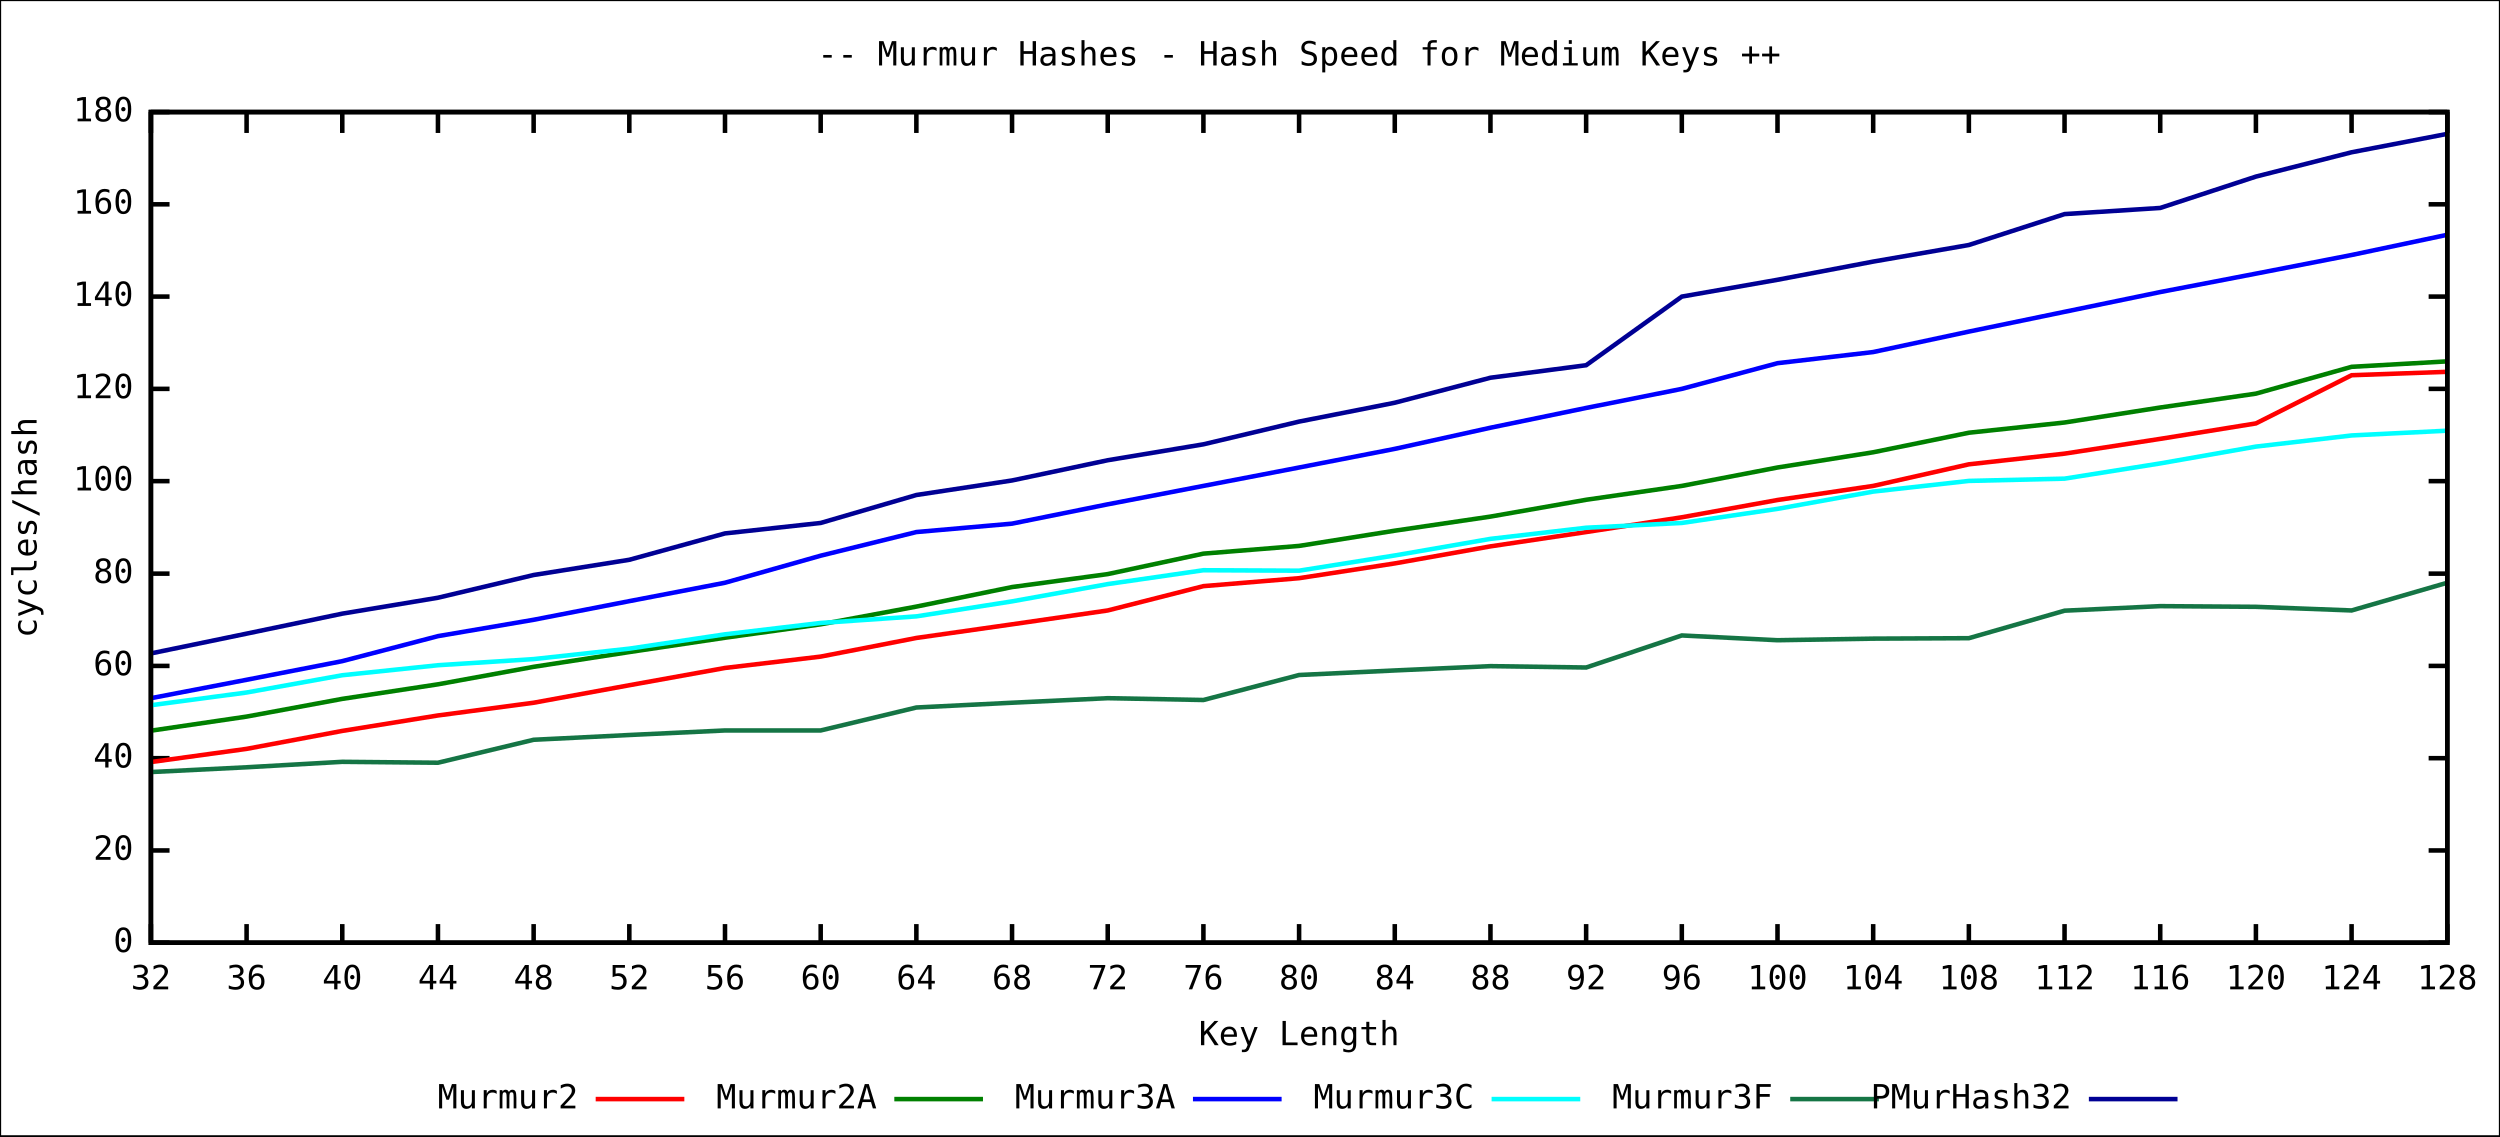
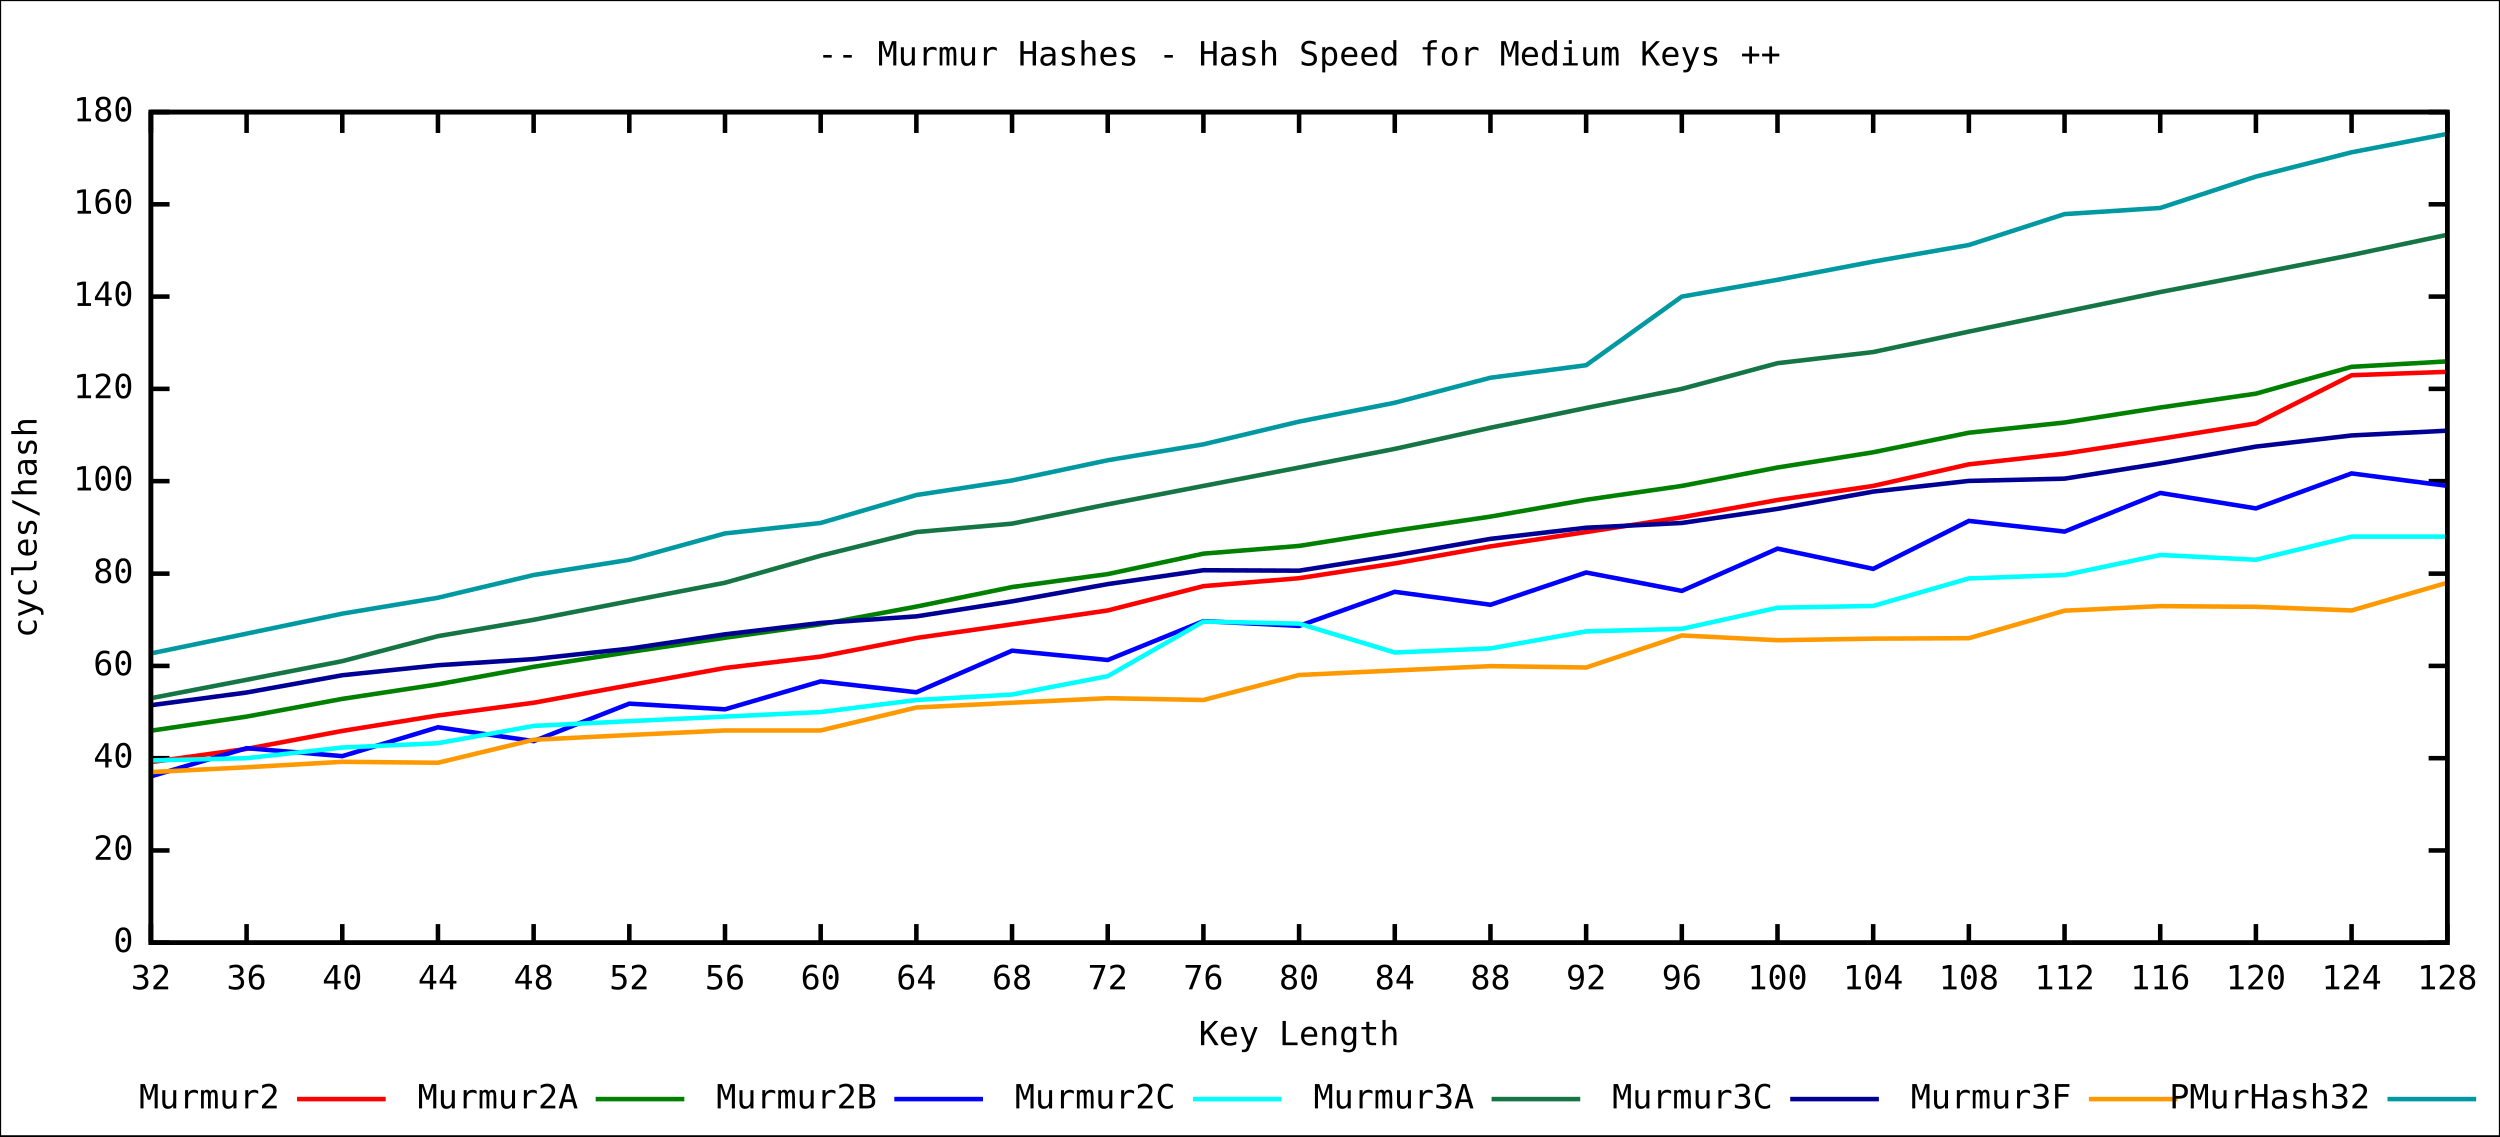
<svg xmlns="http://www.w3.org/2000/svg" xmlns:xlink="http://www.w3.org/1999/xlink" width="1100" height="500" viewBox="0 0 1100 500">
  <rect x="0" y="0" width="1100" height="500" fill="#ffffff" stroke="black" stroke-width="1" />
  <g id="gnuplot_canvas">
    <defs>
      <circle id="gpDot" r="0.5" stroke-width="0.5" />
      <path id="gpPt0" stroke-width="0.244" stroke="currentColor" d="M-1,0 h2 M0,-1 v2" />
      <path id="gpPt1" stroke-width="0.244" stroke="currentColor" d="M-1,-1 L1,1 M1,-1 L-1,1" />
      <path id="gpPt2" stroke-width="0.244" stroke="currentColor" d="M-1,0 L1,0 M0,-1 L0,1 M-1,-1 L1,1 M-1,1 L1,-1" />
      <rect id="gpPt3" stroke-width="0.244" stroke="currentColor" x="-1" y="-1" width="2" height="2" />
      <rect id="gpPt4" stroke-width="0.244" stroke="currentColor" fill="currentColor" x="-1" y="-1" width="2" height="2" />
      <circle id="gpPt5" stroke-width="0.244" stroke="currentColor" cx="0" cy="0" r="1" />
      <use xlink:href="#gpPt5" id="gpPt6" fill="currentColor" stroke="none" />
      <path id="gpPt7" stroke-width="0.244" stroke="currentColor" d="M0,-1.33 L-1.33,0.67 L1.33,0.67 z" />
      <use xlink:href="#gpPt7" id="gpPt8" fill="currentColor" stroke="none" />
      <use xlink:href="#gpPt7" id="gpPt9" stroke="currentColor" transform="rotate(180)" />
      <use xlink:href="#gpPt9" id="gpPt10" fill="currentColor" stroke="none" />
      <use xlink:href="#gpPt3" id="gpPt11" stroke="currentColor" transform="rotate(45)" />
      <use xlink:href="#gpPt11" id="gpPt12" fill="currentColor" stroke="none" />
    </defs>
    <g style="fill:none; color:white; stroke:black; stroke-width:2.00; stroke-linecap:butt; stroke-linejoin:miter">
</g>
    <g style="fill:none; color:black; stroke:currentColor; stroke-width:2.00; stroke-linecap:butt; stroke-linejoin:miter">
      <path stroke="black" d="M66.4,414.8 L74.6,414.8 M1076.8,414.8 L1068.6,414.8  h0.01" />
      <g transform="translate(58.7,418.9)" style="stroke:none; fill:black; font-family:mono; font-size:11.00pt; text-anchor:end">
        <text> 0</text>
      </g>
      <path stroke="black" d="M66.4,374.2 L74.6,374.2 M1076.8,374.2 L1068.6,374.2  h0.01" />
      <g transform="translate(58.7,378.3)" style="stroke:none; fill:black; font-family:mono; font-size:11.00pt; text-anchor:end">
        <text> 20</text>
      </g>
      <path stroke="black" d="M66.4,333.6 L74.6,333.6 M1076.8,333.6 L1068.6,333.6  h0.01" />
      <g transform="translate(58.7,337.7)" style="stroke:none; fill:black; font-family:mono; font-size:11.00pt; text-anchor:end">
        <text> 40</text>
      </g>
      <path stroke="black" d="M66.4,293.0 L74.6,293.0 M1076.8,293.0 L1068.6,293.0  h0.01" />
      <g transform="translate(58.7,297.1)" style="stroke:none; fill:black; font-family:mono; font-size:11.00pt; text-anchor:end">
        <text> 60</text>
      </g>
      <path stroke="black" d="M66.4,252.4 L74.6,252.4 M1076.8,252.4 L1068.6,252.4  h0.01" />
      <g transform="translate(58.7,256.5)" style="stroke:none; fill:black; font-family:mono; font-size:11.00pt; text-anchor:end">
        <text> 80</text>
      </g>
      <path stroke="black" d="M66.4,211.7 L74.6,211.7 M1076.8,211.7 L1068.6,211.7  h0.01" />
      <g transform="translate(58.7,215.8)" style="stroke:none; fill:black; font-family:mono; font-size:11.00pt; text-anchor:end">
        <text> 100</text>
      </g>
      <path stroke="black" d="M66.4,171.1 L74.6,171.1 M1076.8,171.1 L1068.6,171.1  h0.01" />
      <g transform="translate(58.7,175.2)" style="stroke:none; fill:black; font-family:mono; font-size:11.00pt; text-anchor:end">
        <text> 120</text>
      </g>
      <path stroke="black" d="M66.4,130.5 L74.6,130.5 M1076.8,130.5 L1068.6,130.5  h0.01" />
      <g transform="translate(58.7,134.6)" style="stroke:none; fill:black; font-family:mono; font-size:11.00pt; text-anchor:end">
        <text> 140</text>
      </g>
      <path stroke="black" d="M66.4,89.9 L74.6,89.9 M1076.8,89.9 L1068.6,89.9  h0.01" />
      <g transform="translate(58.7,94.0)" style="stroke:none; fill:black; font-family:mono; font-size:11.00pt; text-anchor:end">
        <text> 160</text>
      </g>
      <path stroke="black" d="M66.4,49.3 L74.6,49.3 M1076.8,49.3 L1068.6,49.3  h0.01" />
      <g transform="translate(58.7,53.4)" style="stroke:none; fill:black; font-family:mono; font-size:11.00pt; text-anchor:end">
        <text> 180</text>
      </g>
      <path stroke="black" d="M66.4,414.8 L66.4,406.6 M66.4,49.3 L66.4,57.5  h0.01" />
      <g transform="translate(66.4,435.3)" style="stroke:none; fill:black; font-family:mono; font-size:11.00pt; text-anchor:middle">
        <text> 32</text>
      </g>
      <path stroke="black" d="M108.5,414.8 L108.5,406.6 M108.5,49.3 L108.5,57.5  h0.01" />
      <g transform="translate(108.5,435.3)" style="stroke:none; fill:black; font-family:mono; font-size:11.00pt; text-anchor:middle">
        <text> 36</text>
      </g>
      <path stroke="black" d="M150.6,414.8 L150.6,406.6 M150.6,49.3 L150.6,57.5  h0.01" />
      <g transform="translate(150.6,435.3)" style="stroke:none; fill:black; font-family:mono; font-size:11.00pt; text-anchor:middle">
        <text> 40</text>
      </g>
      <path stroke="black" d="M192.7,414.8 L192.7,406.6 M192.7,49.3 L192.7,57.5  h0.01" />
      <g transform="translate(192.7,435.3)" style="stroke:none; fill:black; font-family:mono; font-size:11.00pt; text-anchor:middle">
        <text> 44</text>
      </g>
      <path stroke="black" d="M234.8,414.8 L234.8,406.6 M234.8,49.3 L234.8,57.5  h0.01" />
      <g transform="translate(234.8,435.3)" style="stroke:none; fill:black; font-family:mono; font-size:11.00pt; text-anchor:middle">
        <text> 48</text>
      </g>
      <path stroke="black" d="M276.9,414.8 L276.9,406.6 M276.9,49.3 L276.9,57.5  h0.01" />
      <g transform="translate(276.9,435.3)" style="stroke:none; fill:black; font-family:mono; font-size:11.00pt; text-anchor:middle">
        <text> 52</text>
      </g>
      <path stroke="black" d="M319.0,414.8 L319.0,406.6 M319.0,49.3 L319.0,57.5  h0.01" />
      <g transform="translate(319.0,435.3)" style="stroke:none; fill:black; font-family:mono; font-size:11.00pt; text-anchor:middle">
        <text> 56</text>
      </g>
      <path stroke="black" d="M361.1,414.8 L361.1,406.6 M361.1,49.3 L361.1,57.5  h0.01" />
      <g transform="translate(361.1,435.3)" style="stroke:none; fill:black; font-family:mono; font-size:11.00pt; text-anchor:middle">
        <text> 60</text>
      </g>
      <path stroke="black" d="M403.2,414.8 L403.2,406.6 M403.2,49.3 L403.2,57.5  h0.01" />
      <g transform="translate(403.2,435.3)" style="stroke:none; fill:black; font-family:mono; font-size:11.00pt; text-anchor:middle">
        <text> 64</text>
      </g>
      <path stroke="black" d="M445.3,414.8 L445.3,406.6 M445.3,49.3 L445.3,57.5  h0.01" />
      <g transform="translate(445.3,435.3)" style="stroke:none; fill:black; font-family:mono; font-size:11.00pt; text-anchor:middle">
        <text> 68</text>
      </g>
      <path stroke="black" d="M487.4,414.8 L487.4,406.6 M487.4,49.3 L487.4,57.5  h0.01" />
      <g transform="translate(487.4,435.3)" style="stroke:none; fill:black; font-family:mono; font-size:11.00pt; text-anchor:middle">
        <text> 72</text>
      </g>
      <path stroke="black" d="M529.5,414.8 L529.5,406.6 M529.5,49.3 L529.5,57.5  h0.01" />
      <g transform="translate(529.5,435.3)" style="stroke:none; fill:black; font-family:mono; font-size:11.00pt; text-anchor:middle">
        <text> 76</text>
      </g>
      <path stroke="black" d="M571.6,414.8 L571.6,406.6 M571.6,49.3 L571.6,57.5  h0.01" />
      <g transform="translate(571.6,435.3)" style="stroke:none; fill:black; font-family:mono; font-size:11.00pt; text-anchor:middle">
        <text> 80</text>
      </g>
      <path stroke="black" d="M613.7,414.8 L613.7,406.6 M613.7,49.3 L613.7,57.5  h0.01" />
      <g transform="translate(613.7,435.3)" style="stroke:none; fill:black; font-family:mono; font-size:11.00pt; text-anchor:middle">
        <text> 84</text>
      </g>
      <path stroke="black" d="M655.8,414.8 L655.8,406.6 M655.8,49.3 L655.8,57.5  h0.01" />
      <g transform="translate(655.8,435.3)" style="stroke:none; fill:black; font-family:mono; font-size:11.00pt; text-anchor:middle">
        <text> 88</text>
      </g>
      <path stroke="black" d="M697.9,414.8 L697.9,406.6 M697.9,49.3 L697.9,57.5  h0.01" />
      <g transform="translate(697.9,435.3)" style="stroke:none; fill:black; font-family:mono; font-size:11.00pt; text-anchor:middle">
        <text> 92</text>
      </g>
      <path stroke="black" d="M740.0,414.8 L740.0,406.6 M740.0,49.3 L740.0,57.5  h0.01" />
      <g transform="translate(740.0,435.3)" style="stroke:none; fill:black; font-family:mono; font-size:11.00pt; text-anchor:middle">
        <text> 96</text>
      </g>
      <path stroke="black" d="M782.1,414.8 L782.1,406.6 M782.1,49.3 L782.1,57.5  h0.01" />
      <g transform="translate(782.1,435.3)" style="stroke:none; fill:black; font-family:mono; font-size:11.00pt; text-anchor:middle">
        <text> 100</text>
      </g>
      <path stroke="black" d="M824.2,414.8 L824.2,406.6 M824.2,49.3 L824.2,57.5  h0.01" />
      <g transform="translate(824.2,435.3)" style="stroke:none; fill:black; font-family:mono; font-size:11.00pt; text-anchor:middle">
        <text> 104</text>
      </g>
      <path stroke="black" d="M866.3,414.8 L866.3,406.6 M866.3,49.3 L866.3,57.5  h0.01" />
      <g transform="translate(866.3,435.3)" style="stroke:none; fill:black; font-family:mono; font-size:11.00pt; text-anchor:middle">
        <text> 108</text>
      </g>
      <path stroke="black" d="M908.4,414.8 L908.4,406.6 M908.4,49.3 L908.4,57.5  h0.01" />
      <g transform="translate(908.4,435.3)" style="stroke:none; fill:black; font-family:mono; font-size:11.00pt; text-anchor:middle">
        <text> 112</text>
      </g>
      <path stroke="black" d="M950.5,414.8 L950.5,406.6 M950.5,49.3 L950.5,57.5  h0.01" />
      <g transform="translate(950.5,435.3)" style="stroke:none; fill:black; font-family:mono; font-size:11.00pt; text-anchor:middle">
        <text> 116</text>
      </g>
      <path stroke="black" d="M992.6,414.8 L992.6,406.6 M992.6,49.3 L992.6,57.5  h0.01" />
      <g transform="translate(992.6,435.3)" style="stroke:none; fill:black; font-family:mono; font-size:11.00pt; text-anchor:middle">
        <text> 120</text>
      </g>
      <path stroke="black" d="M1034.7,414.8 L1034.7,406.6 M1034.7,49.3 L1034.7,57.5  h0.01" />
      <g transform="translate(1034.7,435.3)" style="stroke:none; fill:black; font-family:mono; font-size:11.00pt; text-anchor:middle">
        <text> 124</text>
      </g>
      <path stroke="black" d="M1076.8,414.8 L1076.8,406.6 M1076.8,49.3 L1076.8,57.5  h0.01" />
      <g transform="translate(1076.8,435.3)" style="stroke:none; fill:black; font-family:mono; font-size:11.00pt; text-anchor:middle">
        <text> 128</text>
      </g>
      <path stroke="black" d="M66.4,49.3 L66.4,414.8 L1076.8,414.8 L1076.8,49.3 L66.4,49.3 Z  h0.01" />
      <g transform="translate(16.1,232.1) rotate(270)" style="stroke:none; fill:black; font-family:mono; font-size:11.00pt; text-anchor:middle">
        <text>cycles/hash</text>
      </g>
      <g transform="translate(571.6,459.9)" style="stroke:none; fill:black; font-family:mono; font-size:11.00pt; text-anchor:middle">
        <text>Key Length</text>
      </g>
      <g transform="translate(571.6,28.8)" style="stroke:none; fill:black; font-family:mono; font-size:11.00pt; text-anchor:middle">
        <text>
          <a href="Murmur_Hashes.short.svg">--</a> Murmur Hashes - Hash Speed for Medium Keys <a href="Murmur_Hashes.long.svg">++</a>
        </text>
      </g>
    </g>
    <g id="Murmur2">
      <g style="fill:none; color:red; stroke:currentColor; stroke-width:2.00; stroke-linecap:butt; stroke-linejoin:miter">
        <g visibility="visible">
-           <g transform="translate(254.4,487.7)" style="stroke:none; fill:black; font-family:mono; font-size:11.00pt; text-anchor:end">
+           <g transform="translate(123.0,487.7)" style="stroke:none; fill:black; font-family:mono; font-size:11.00pt; text-anchor:end">
            <text>Murmur2</text>
          </g>
-           <path d="M262.1,483.6 L301.1,483.6  h0.01" />
+           <path d="M130.7,483.6 L169.7,483.6  h0.01" />
        </g>
        <path d="M66.4,335.3 L108.5,329.5 L150.6,321.6 L192.7,314.8 L234.8,309.2 L276.9,301.5 L319.0,293.9 L361.1,288.9    L403.2,280.7 L445.3,274.7 L487.4,268.6 L529.5,257.9 L571.6,254.4 L613.7,247.9 L655.8,240.4 L697.9,234.1    L740.0,227.6 L782.1,220.0 L824.2,213.8 L866.3,204.3 L908.4,199.6 L950.5,193.1 L992.6,186.3 L1034.7,165.1    L1076.8,163.6  h0.01" />
      </g>
    </g>
    <g id="Murmur2A">
      <g style="fill:none; color:green; stroke:currentColor; stroke-width:2.00; stroke-linecap:butt; stroke-linejoin:miter">
        <g visibility="visible">
+           <g transform="translate(254.4,487.7)" style="stroke:none; fill:black; font-family:mono; font-size:11.00pt; text-anchor:end">
+             <text>Murmur2A</text>
+           </g>
+           <path d="M262.1,483.6 L301.1,483.6  h0.01" />
+         </g>
+         <path d="M66.4,321.5 L108.5,315.3 L150.6,307.5 L192.7,301.1 L234.8,293.4 L276.9,286.9 L319.0,280.6 L361.1,274.7    L403.2,266.9 L445.3,258.3 L487.4,252.6 L529.5,243.6 L571.6,240.2 L613.7,233.5 L655.8,227.3 L697.9,219.9    L740.0,213.8 L782.1,205.7 L824.2,199.0 L866.3,190.4 L908.4,185.9 L950.5,179.3 L992.6,173.2 L1034.7,161.4    L1076.8,159.0  h0.01" />
+       </g>
+     </g>
+     <g id="Murmur2B">
+       <g style="fill:none; color:blue; stroke:currentColor; stroke-width:2.00; stroke-linecap:butt; stroke-linejoin:miter">
+         <g visibility="visible">
          <g transform="translate(385.8,487.7)" style="stroke:none; fill:black; font-family:mono; font-size:11.00pt; text-anchor:end">
-             <text>Murmur2A</text>
+             <text>Murmur2B</text>
          </g>
          <path d="M393.5,483.6 L432.5,483.6  h0.01" />
        </g>
-         <path d="M66.4,321.5 L108.5,315.3 L150.6,307.5 L192.7,301.1 L234.8,293.4 L276.9,286.9 L319.0,280.6 L361.1,274.7    L403.2,266.9 L445.3,258.3 L487.4,252.6 L529.5,243.6 L571.6,240.2 L613.7,233.5 L655.8,227.3 L697.9,219.9    L740.0,213.8 L782.1,205.7 L824.2,199.0 L866.3,190.4 L908.4,185.9 L950.5,179.3 L992.6,173.2 L1034.7,161.4    L1076.8,159.0  h0.01" />
+         <path d="M66.4,341.6 L108.5,329.2 L150.6,332.7 L192.7,320.0 L234.8,326.1 L276.9,309.6 L319.0,312.1 L361.1,299.8    L403.2,304.6 L445.3,286.3 L487.4,290.4 L529.5,273.3 L571.6,275.4 L613.7,260.4 L655.8,266.1 L697.9,251.9    L740.0,260.0 L782.1,241.4 L824.2,250.3 L866.3,229.2 L908.4,233.9 L950.5,216.9 L992.6,223.7 L1034.7,208.3    L1076.8,213.8  h0.01" />
+       </g>
+     </g>
+     <g id="Murmur2C">
+       <g style="fill:none; color:cyan; stroke:currentColor; stroke-width:2.00; stroke-linecap:butt; stroke-linejoin:miter">
+         <g visibility="visible">
+           <g transform="translate(517.2,487.7)" style="stroke:none; fill:black; font-family:mono; font-size:11.00pt; text-anchor:end">
+             <text>Murmur2C</text>
+           </g>
+           <path d="M524.9,483.6 L563.9,483.6  h0.01" />
+         </g>
+         <path d="M66.4,334.6 L108.5,333.6 L150.6,328.9 L192.7,327.0 L234.8,319.4 L276.9,317.3 L319.0,315.3 L361.1,313.3    L403.2,308.0 L445.3,305.6 L487.4,297.5 L529.5,273.5 L571.6,274.4 L613.7,287.1 L655.8,285.3 L697.9,277.8    L740.0,276.7 L782.1,267.4 L824.2,266.6 L866.3,254.5 L908.4,253.0 L950.5,244.2 L992.6,246.3 L1034.7,236.1    L1076.8,236.1  h0.01" />
      </g>
    </g>
    <g id="Murmur3A">
-       <g style="fill:none; color:blue; stroke:currentColor; stroke-width:2.00; stroke-linecap:butt; stroke-linejoin:miter">
-         <g visibility="visible">
-           <g transform="translate(517.2,487.7)" style="stroke:none; fill:black; font-family:mono; font-size:11.00pt; text-anchor:end">
+       <g style="fill:none; color:#157545; stroke:currentColor; stroke-width:2.00; stroke-linecap:butt; stroke-linejoin:miter">
+         <g visibility="visible">
+           <g transform="translate(648.6,487.7)" style="stroke:none; fill:black; font-family:mono; font-size:11.00pt; text-anchor:end">
            <text>Murmur3A</text>
          </g>
-           <path d="M524.9,483.6 L563.9,483.6  h0.01" />
+           <path d="M656.3,483.6 L695.3,483.6  h0.01" />
        </g>
        <path d="M66.4,307.2 L108.5,299.1 L150.6,290.9 L192.7,279.9 L234.8,272.7 L276.9,264.5 L319.0,256.4 L361.1,244.5    L403.2,234.1 L445.3,230.4 L487.4,221.9 L529.5,213.8 L571.6,205.7 L613.7,197.5 L655.8,188.2 L697.9,179.5    L740.0,171.1 L782.1,159.8 L824.2,154.9 L866.3,145.9 L908.4,137.2 L950.5,128.5 L992.6,120.4 L1034.7,112.2    L1076.8,103.3  h0.01" />
      </g>
    </g>
    <g id="Murmur3C">
-       <g style="fill:none; color:cyan; stroke:currentColor; stroke-width:2.00; stroke-linecap:butt; stroke-linejoin:miter">
-         <g visibility="visible">
-           <g transform="translate(648.6,487.7)" style="stroke:none; fill:black; font-family:mono; font-size:11.00pt; text-anchor:end">
+       <g style="fill:none; color:#000094; stroke:currentColor; stroke-width:2.00; stroke-linecap:butt; stroke-linejoin:miter">
+         <g visibility="visible">
+           <g transform="translate(780.0,487.7)" style="stroke:none; fill:black; font-family:mono; font-size:11.00pt; text-anchor:end">
            <text>Murmur3C</text>
          </g>
-           <path d="M656.3,483.6 L695.3,483.6  h0.01" />
+           <path d="M787.7,483.6 L826.7,483.6  h0.01" />
        </g>
        <path d="M66.4,310.3 L108.5,304.7 L150.6,297.1 L192.7,292.7 L234.8,290.0 L276.9,285.4 L319.0,279.1 L361.1,274.1    L403.2,271.2 L445.3,264.6 L487.4,257.0 L529.5,250.9 L571.6,251.1 L613.7,244.4 L655.8,237.1 L697.9,232.2    L740.0,230.1 L782.1,223.9 L824.2,216.3 L866.3,211.6 L908.4,210.6 L950.5,203.9 L992.6,196.5 L1034.7,191.6    L1076.8,189.5  h0.01" />
      </g>
    </g>
    <g id="Murmur3F">
-       <g style="fill:none; color:#157545; stroke:currentColor; stroke-width:2.00; stroke-linecap:butt; stroke-linejoin:miter">
-         <g visibility="visible">
-           <g transform="translate(780.0,487.7)" style="stroke:none; fill:black; font-family:mono; font-size:11.00pt; text-anchor:end">
+       <g style="fill:none; color:#FF9900; stroke:currentColor; stroke-width:2.00; stroke-linecap:butt; stroke-linejoin:miter">
+         <g visibility="visible">
+           <g transform="translate(911.4,487.7)" style="stroke:none; fill:black; font-family:mono; font-size:11.00pt; text-anchor:end">
            <text>Murmur3F</text>
          </g>
-           <path d="M787.7,483.6 L826.7,483.6  h0.01" />
+           <path d="M919.1,483.6 L958.1,483.6  h0.01" />
        </g>
        <path d="M66.4,339.7 L108.5,337.6 L150.6,335.2 L192.7,335.6 L234.8,325.5 L276.9,323.4 L319.0,321.4 L361.1,321.4    L403.2,311.3 L445.3,309.2 L487.4,307.2 L529.5,308.0 L571.6,297.0 L613.7,295.0 L655.8,293.1 L697.9,293.7    L740.0,279.6 L782.1,281.7 L824.2,281.0 L866.3,280.8 L908.4,268.7 L950.5,266.7 L992.6,267.0 L1034.7,268.6    L1076.8,256.4  h0.01" />
      </g>
    </g>
    <g id="PMurHash32">
-       <g style="fill:none; color:#000094; stroke:currentColor; stroke-width:2.00; stroke-linecap:butt; stroke-linejoin:miter">
-         <g visibility="visible">
-           <g transform="translate(911.4,487.7)" style="stroke:none; fill:black; font-family:mono; font-size:11.00pt; text-anchor:end">
+       <g style="fill:none; color:#0099A1; stroke:currentColor; stroke-width:2.00; stroke-linecap:butt; stroke-linejoin:miter">
+         <g visibility="visible">
+           <g transform="translate(1042.8,487.7)" style="stroke:none; fill:black; font-family:mono; font-size:11.00pt; text-anchor:end">
            <text>PMurHash32</text>
          </g>
-           <path d="M919.1,483.6 L958.1,483.6  h0.01" />
+           <path d="M1050.5,483.6 L1089.5,483.6  h0.01" />
        </g>
        <path d="M66.4,287.5 L108.5,278.8 L150.6,270.0 L192.7,263.0 L234.8,253.0 L276.9,246.3 L319.0,234.7 L361.1,230.1    L403.2,217.8 L445.3,211.4 L487.4,202.5 L529.5,195.5 L571.6,185.5 L613.7,177.2 L655.8,166.2 L697.9,160.7    L740.0,130.5 L782.1,123.1 L824.2,115.1 L866.3,107.8 L908.4,94.2 L950.5,91.5 L992.6,77.7 L1034.7,67.0    L1076.8,58.9  h0.01" />
      </g>
    </g>
    <g style="fill:none; color:black; stroke:currentColor; stroke-width:2.00; stroke-linecap:butt; stroke-linejoin:miter">
      <path stroke="black" d="M66.4,49.3 L66.4,414.8 L1076.8,414.8 L1076.8,49.3 L66.4,49.3 Z  h0.01" />
    </g>
  </g>
  <text id="coord_text" text-anchor="start" pointer-events="none" font-size="12" font-family="Arial" visibility="hidden"> </text>
</svg>
